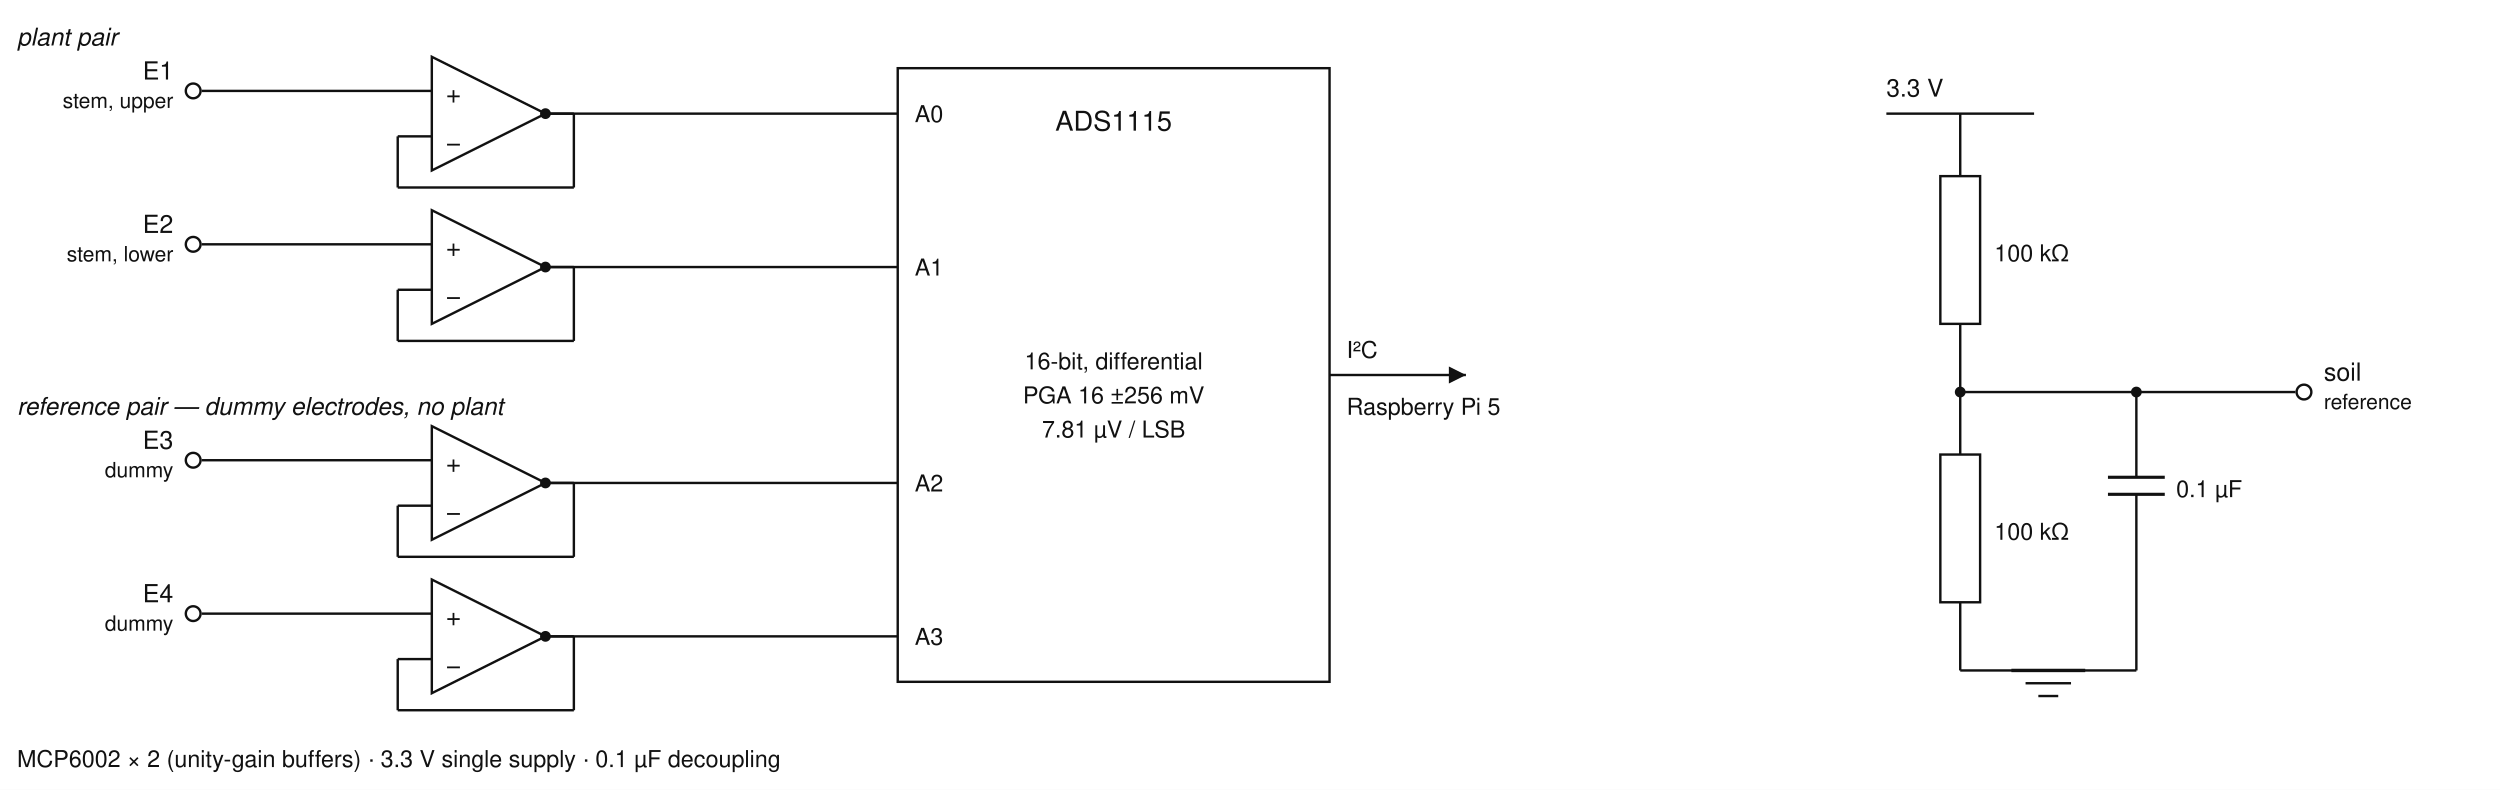
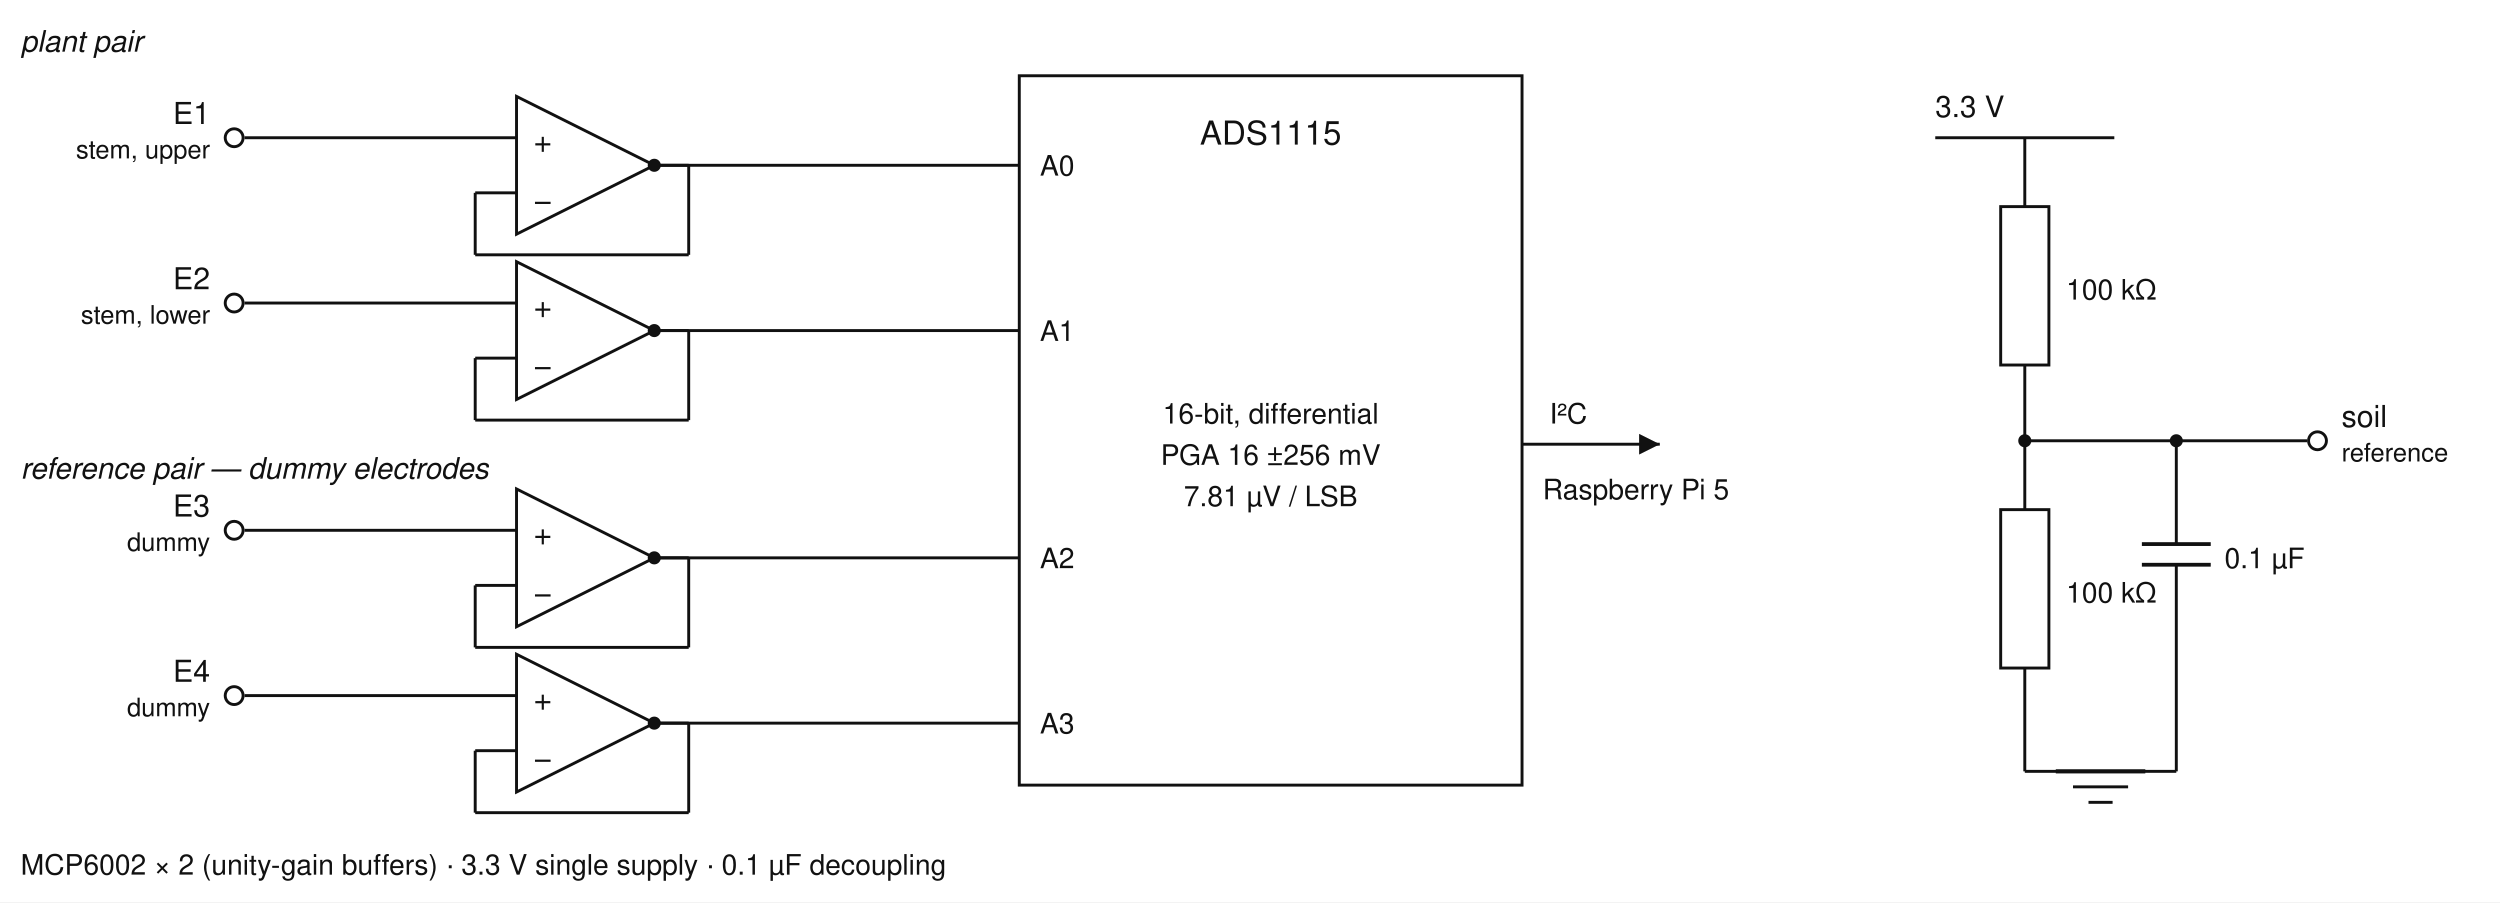
- <svg xmlns="http://www.w3.org/2000/svg" viewBox="0 0 880 278" role="img" aria-label="DC-coupled front end with reference channel">
-   <rect x="0" y="0" width="880" height="278" fill="#ffffff" />
+ <svg xmlns="http://www.w3.org/2000/svg" viewBox="0 0 726 262" role="img" aria-label="DC-coupled front end with reference channel">
+   <rect x="0" y="0" width="726" height="262" fill="#ffffff" />
  <g font-family="'Helvetica Neue',Helvetica,Arial,'Malgun Gothic',sans-serif" fill="#111111">
-     <circle cx="68.0" cy="32.0" r="2.6" fill="#fff" stroke="#111111" stroke-width="0.85" />
-     <line x1="71.0" y1="32.0" x2="152.0" y2="32.0" stroke="#111111" stroke-width="0.85" />
-     <path d="M152,20 L152,60 L192,40 Z" fill="none" stroke="#111111" stroke-width="0.85" />
-     <text x="157.0" y="36.0" font-size="9" fill="#111111" text-anchor="start">+</text>
-     <text x="157.0" y="53.0" font-size="9" fill="#111111" text-anchor="start">−</text>
-     <line x1="192.0" y1="40.0" x2="202.0" y2="40.0" stroke="#111111" stroke-width="0.85" />
-     <line x1="202.0" y1="40.0" x2="202.0" y2="66.0" stroke="#111111" stroke-width="0.85" />
-     <line x1="202.0" y1="66.0" x2="140.0" y2="66.0" stroke="#111111" stroke-width="0.85" />
-     <line x1="140.0" y1="66.0" x2="140.0" y2="48.0" stroke="#111111" stroke-width="0.85" />
-     <line x1="140.0" y1="48.0" x2="152.0" y2="48.0" stroke="#111111" stroke-width="0.85" />
-     <circle cx="192.0" cy="40.0" r="1.9" fill="#111111" />
-     <line x1="192.0" y1="40.0" x2="316.0" y2="40.0" stroke="#111111" stroke-width="0.85" />
-     <text x="61.0" y="28.0" font-size="8.8" fill="#111111" text-anchor="end">E1</text>
-     <text x="61.0" y="38.0" font-size="7.4" fill="#111111" text-anchor="end">stem, upper</text>
-     <circle cx="68.0" cy="86.0" r="2.6" fill="#fff" stroke="#111111" stroke-width="0.85" />
-     <line x1="71.0" y1="86.0" x2="152.0" y2="86.0" stroke="#111111" stroke-width="0.85" />
-     <path d="M152,74 L152,114 L192,94 Z" fill="none" stroke="#111111" stroke-width="0.85" />
-     <text x="157.0" y="90.0" font-size="9" fill="#111111" text-anchor="start">+</text>
-     <text x="157.0" y="107.0" font-size="9" fill="#111111" text-anchor="start">−</text>
-     <line x1="192.0" y1="94.0" x2="202.0" y2="94.0" stroke="#111111" stroke-width="0.85" />
-     <line x1="202.0" y1="94.0" x2="202.0" y2="120.0" stroke="#111111" stroke-width="0.85" />
-     <line x1="202.0" y1="120.0" x2="140.0" y2="120.0" stroke="#111111" stroke-width="0.85" />
-     <line x1="140.0" y1="120.0" x2="140.0" y2="102.0" stroke="#111111" stroke-width="0.85" />
-     <line x1="140.0" y1="102.0" x2="152.0" y2="102.0" stroke="#111111" stroke-width="0.85" />
-     <circle cx="192.0" cy="94.0" r="1.9" fill="#111111" />
-     <line x1="192.0" y1="94.0" x2="316.0" y2="94.0" stroke="#111111" stroke-width="0.85" />
-     <text x="61.0" y="82.0" font-size="8.8" fill="#111111" text-anchor="end">E2</text>
-     <text x="61.0" y="92.0" font-size="7.4" fill="#111111" text-anchor="end">stem, lower</text>
-     <circle cx="68.0" cy="162.0" r="2.6" fill="#fff" stroke="#111111" stroke-width="0.85" />
-     <line x1="71.0" y1="162.0" x2="152.0" y2="162.0" stroke="#111111" stroke-width="0.85" />
-     <path d="M152,150 L152,190 L192,170 Z" fill="none" stroke="#111111" stroke-width="0.85" />
-     <text x="157.0" y="166.0" font-size="9" fill="#111111" text-anchor="start">+</text>
-     <text x="157.0" y="183.0" font-size="9" fill="#111111" text-anchor="start">−</text>
-     <line x1="192.0" y1="170.0" x2="202.0" y2="170.0" stroke="#111111" stroke-width="0.85" />
-     <line x1="202.0" y1="170.0" x2="202.0" y2="196.0" stroke="#111111" stroke-width="0.85" />
-     <line x1="202.0" y1="196.0" x2="140.0" y2="196.0" stroke="#111111" stroke-width="0.85" />
-     <line x1="140.0" y1="196.0" x2="140.0" y2="178.0" stroke="#111111" stroke-width="0.85" />
-     <line x1="140.0" y1="178.0" x2="152.0" y2="178.0" stroke="#111111" stroke-width="0.85" />
-     <circle cx="192.0" cy="170.0" r="1.9" fill="#111111" />
-     <line x1="192.0" y1="170.0" x2="316.0" y2="170.0" stroke="#111111" stroke-width="0.85" />
-     <text x="61.0" y="158.0" font-size="8.8" fill="#111111" text-anchor="end">E3</text>
-     <text x="61.0" y="168.0" font-size="7.4" fill="#111111" text-anchor="end">dummy</text>
-     <circle cx="68.0" cy="216.0" r="2.6" fill="#fff" stroke="#111111" stroke-width="0.85" />
-     <line x1="71.0" y1="216.0" x2="152.0" y2="216.0" stroke="#111111" stroke-width="0.85" />
-     <path d="M152,204 L152,244 L192,224 Z" fill="none" stroke="#111111" stroke-width="0.85" />
-     <text x="157.0" y="220.0" font-size="9" fill="#111111" text-anchor="start">+</text>
-     <text x="157.0" y="237.0" font-size="9" fill="#111111" text-anchor="start">−</text>
-     <line x1="192.0" y1="224.0" x2="202.0" y2="224.0" stroke="#111111" stroke-width="0.85" />
-     <line x1="202.0" y1="224.0" x2="202.0" y2="250.0" stroke="#111111" stroke-width="0.85" />
-     <line x1="202.0" y1="250.0" x2="140.0" y2="250.0" stroke="#111111" stroke-width="0.85" />
-     <line x1="140.0" y1="250.0" x2="140.0" y2="232.0" stroke="#111111" stroke-width="0.85" />
-     <line x1="140.0" y1="232.0" x2="152.0" y2="232.0" stroke="#111111" stroke-width="0.85" />
-     <circle cx="192.0" cy="224.0" r="1.9" fill="#111111" />
-     <line x1="192.0" y1="224.0" x2="316.0" y2="224.0" stroke="#111111" stroke-width="0.85" />
-     <text x="61.0" y="212.0" font-size="8.8" fill="#111111" text-anchor="end">E4</text>
-     <text x="61.0" y="222.0" font-size="7.4" fill="#111111" text-anchor="end">dummy</text>
-     <text x="6.0" y="16.0" font-size="8.6" fill="#111111" text-anchor="start" font-style="italic">plant pair</text>
-     <text x="6.0" y="146.0" font-size="8.6" fill="#111111" text-anchor="start" font-style="italic">reference pair — dummy electrodes, no plant</text>
-     <rect x="316" y="24" width="152" height="216" fill="none" stroke="#111111" stroke-width="0.85" />
-     <text x="392.0" y="46.0" font-size="9.6" fill="#111111" text-anchor="middle">ADS1115</text>
-     <text x="322.0" y="43.0" font-size="8.2" fill="#111111" text-anchor="start">A0</text>
-     <text x="322.0" y="97.0" font-size="8.2" fill="#111111" text-anchor="start">A1</text>
-     <text x="322.0" y="173.0" font-size="8.2" fill="#111111" text-anchor="start">A2</text>
-     <text x="322.0" y="227.0" font-size="8.2" fill="#111111" text-anchor="start">A3</text>
-     <text x="392.0" y="130.0" font-size="8.2" fill="#111111" text-anchor="middle">16-bit, differential</text>
-     <text x="392.0" y="142.0" font-size="8.2" fill="#111111" text-anchor="middle">PGA 16   ±256 mV</text>
-     <text x="392.0" y="154.0" font-size="8.2" fill="#111111" text-anchor="middle">7.81 µV / LSB</text>
-     <line x1="468.0" y1="132.0" x2="516.0" y2="132.0" stroke="#111111" stroke-width="0.85" />
-     <path d="M510,129 L516,132 L510,135 Z" fill="#111111" />
-     <text x="474.0" y="126.0" font-size="8.2" fill="#111111" text-anchor="start">I²C</text>
-     <text x="474.0" y="146.0" font-size="8.2" fill="#111111" text-anchor="start">Raspberry Pi 5</text>
-     <line x1="664.0" y1="40.0" x2="716.0" y2="40.0" stroke="#111111" stroke-width="0.85" />
-     <text x="664.0" y="34.0" font-size="8.6" fill="#111111" text-anchor="start">3.3 V</text>
-     <line x1="690.0" y1="40.0" x2="690.0" y2="62.0" stroke="#111111" stroke-width="0.85" />
-     <rect x="683" y="62" width="14" height="52" fill="none" stroke="#111111" stroke-width="0.85" />
-     <text x="702.0" y="92.0" font-size="8.2" fill="#111111" text-anchor="start">100 kΩ</text>
-     <rect x="683" y="160" width="14" height="52" fill="none" stroke="#111111" stroke-width="0.85" />
-     <text x="702.0" y="190.0" font-size="8.2" fill="#111111" text-anchor="start">100 kΩ</text>
-     <line x1="690.0" y1="114.0" x2="690.0" y2="160.0" stroke="#111111" stroke-width="0.85" />
-     <line x1="690.0" y1="212.0" x2="690.0" y2="236.0" stroke="#111111" stroke-width="0.85" />
-     <circle cx="690.0" cy="138.0" r="1.9" fill="#111111" />
-     <line x1="690.0" y1="138.0" x2="808.0" y2="138.0" stroke="#111111" stroke-width="0.85" />
-     <circle cx="811.0" cy="138.0" r="2.6" fill="#fff" stroke="#111111" stroke-width="0.85" />
-     <text x="818.0" y="134.0" font-size="8.8" fill="#111111" text-anchor="start">soil</text>
-     <text x="818.0" y="144.0" font-size="7.4" fill="#111111" text-anchor="start">reference</text>
-     <circle cx="752.0" cy="138.0" r="1.9" fill="#111111" />
-     <line x1="752.0" y1="138.0" x2="752.0" y2="168.0" stroke="#111111" stroke-width="0.85" />
-     <line x1="742" y1="168" x2="762" y2="168" stroke="#111111" stroke-width="1.1" />
-     <line x1="742" y1="174" x2="762" y2="174" stroke="#111111" stroke-width="1.1" />
-     <text x="766.0" y="175.0" font-size="8.2" fill="#111111" text-anchor="start">0.1 µF</text>
-     <line x1="752.0" y1="174.0" x2="752.0" y2="236.0" stroke="#111111" stroke-width="0.85" />
-     <line x1="690.0" y1="236.0" x2="752.0" y2="236.0" stroke="#111111" stroke-width="0.85" />
-     <line x1="708.0" y1="236.0" x2="734.0" y2="236.0" stroke="#111111" stroke-width="1.2" />
-     <line x1="713.0" y1="240.5" x2="729.0" y2="240.5" stroke="#111111" stroke-width="0.85" />
-     <line x1="717.5" y1="245.0" x2="724.5" y2="245.0" stroke="#111111" stroke-width="0.85" />
-     <text x="6.0" y="270.0" font-size="8.2" fill="#111111" text-anchor="start">MCP6002 × 2 (unity-gain buffers) · 3.3 V single supply · 0.1 µF decoupling</text>
+     <circle cx="68.0" cy="40.0" r="2.6" fill="#fff" stroke="#111111" stroke-width="0.85" />
+     <line x1="71.0" y1="40.0" x2="150.0" y2="40.0" stroke="#111111" stroke-width="0.85" />
+     <path d="M150,28 L150,68 L190,48 Z" fill="none" stroke="#111111" stroke-width="0.85" />
+     <text x="155.0" y="44.0" font-size="9" fill="#111111" text-anchor="start">+</text>
+     <text x="155.0" y="61.0" font-size="9" fill="#111111" text-anchor="start">−</text>
+     <line x1="190.0" y1="48.0" x2="200.0" y2="48.0" stroke="#111111" stroke-width="0.85" />
+     <line x1="200.0" y1="48.0" x2="200.0" y2="74.0" stroke="#111111" stroke-width="0.85" />
+     <line x1="200.0" y1="74.0" x2="138.0" y2="74.0" stroke="#111111" stroke-width="0.85" />
+     <line x1="138.0" y1="74.0" x2="138.0" y2="56.0" stroke="#111111" stroke-width="0.85" />
+     <line x1="138.0" y1="56.0" x2="150.0" y2="56.0" stroke="#111111" stroke-width="0.85" />
+     <circle cx="190.0" cy="48.0" r="1.9" fill="#111111" />
+     <line x1="190.0" y1="48.0" x2="296.0" y2="48.0" stroke="#111111" stroke-width="0.85" />
+     <text x="61.0" y="36.0" font-size="8.8" fill="#111111" text-anchor="end">E1</text>
+     <text x="61.0" y="46.0" font-size="7.4" fill="#111111" text-anchor="end">stem, upper</text>
+     <circle cx="68.0" cy="88.0" r="2.6" fill="#fff" stroke="#111111" stroke-width="0.85" />
+     <line x1="71.0" y1="88.0" x2="150.0" y2="88.0" stroke="#111111" stroke-width="0.85" />
+     <path d="M150,76 L150,116 L190,96 Z" fill="none" stroke="#111111" stroke-width="0.85" />
+     <text x="155.0" y="92.0" font-size="9" fill="#111111" text-anchor="start">+</text>
+     <text x="155.0" y="109.0" font-size="9" fill="#111111" text-anchor="start">−</text>
+     <line x1="190.0" y1="96.0" x2="200.0" y2="96.0" stroke="#111111" stroke-width="0.85" />
+     <line x1="200.0" y1="96.0" x2="200.0" y2="122.0" stroke="#111111" stroke-width="0.85" />
+     <line x1="200.0" y1="122.0" x2="138.0" y2="122.0" stroke="#111111" stroke-width="0.85" />
+     <line x1="138.0" y1="122.0" x2="138.0" y2="104.0" stroke="#111111" stroke-width="0.85" />
+     <line x1="138.0" y1="104.0" x2="150.0" y2="104.0" stroke="#111111" stroke-width="0.85" />
+     <circle cx="190.0" cy="96.0" r="1.9" fill="#111111" />
+     <line x1="190.0" y1="96.0" x2="296.0" y2="96.0" stroke="#111111" stroke-width="0.85" />
+     <text x="61.0" y="84.0" font-size="8.8" fill="#111111" text-anchor="end">E2</text>
+     <text x="61.0" y="94.0" font-size="7.4" fill="#111111" text-anchor="end">stem, lower</text>
+     <circle cx="68.0" cy="154.0" r="2.6" fill="#fff" stroke="#111111" stroke-width="0.85" />
+     <line x1="71.0" y1="154.0" x2="150.0" y2="154.0" stroke="#111111" stroke-width="0.85" />
+     <path d="M150,142 L150,182 L190,162 Z" fill="none" stroke="#111111" stroke-width="0.85" />
+     <text x="155.0" y="158.0" font-size="9" fill="#111111" text-anchor="start">+</text>
+     <text x="155.0" y="175.0" font-size="9" fill="#111111" text-anchor="start">−</text>
+     <line x1="190.0" y1="162.0" x2="200.0" y2="162.0" stroke="#111111" stroke-width="0.85" />
+     <line x1="200.0" y1="162.0" x2="200.0" y2="188.0" stroke="#111111" stroke-width="0.85" />
+     <line x1="200.0" y1="188.0" x2="138.0" y2="188.0" stroke="#111111" stroke-width="0.85" />
+     <line x1="138.0" y1="188.0" x2="138.0" y2="170.0" stroke="#111111" stroke-width="0.85" />
+     <line x1="138.0" y1="170.0" x2="150.0" y2="170.0" stroke="#111111" stroke-width="0.85" />
+     <circle cx="190.0" cy="162.0" r="1.9" fill="#111111" />
+     <line x1="190.0" y1="162.0" x2="296.0" y2="162.0" stroke="#111111" stroke-width="0.85" />
+     <text x="61.0" y="150.0" font-size="8.8" fill="#111111" text-anchor="end">E3</text>
+     <text x="61.0" y="160.0" font-size="7.4" fill="#111111" text-anchor="end">dummy</text>
+     <circle cx="68.0" cy="202.0" r="2.6" fill="#fff" stroke="#111111" stroke-width="0.85" />
+     <line x1="71.0" y1="202.0" x2="150.0" y2="202.0" stroke="#111111" stroke-width="0.85" />
+     <path d="M150,190 L150,230 L190,210 Z" fill="none" stroke="#111111" stroke-width="0.85" />
+     <text x="155.0" y="206.0" font-size="9" fill="#111111" text-anchor="start">+</text>
+     <text x="155.0" y="223.0" font-size="9" fill="#111111" text-anchor="start">−</text>
+     <line x1="190.0" y1="210.0" x2="200.0" y2="210.0" stroke="#111111" stroke-width="0.85" />
+     <line x1="200.0" y1="210.0" x2="200.0" y2="236.0" stroke="#111111" stroke-width="0.85" />
+     <line x1="200.0" y1="236.0" x2="138.0" y2="236.0" stroke="#111111" stroke-width="0.85" />
+     <line x1="138.0" y1="236.0" x2="138.0" y2="218.0" stroke="#111111" stroke-width="0.85" />
+     <line x1="138.0" y1="218.0" x2="150.0" y2="218.0" stroke="#111111" stroke-width="0.85" />
+     <circle cx="190.0" cy="210.0" r="1.9" fill="#111111" />
+     <line x1="190.0" y1="210.0" x2="296.0" y2="210.0" stroke="#111111" stroke-width="0.85" />
+     <text x="61.0" y="198.0" font-size="8.8" fill="#111111" text-anchor="end">E4</text>
+     <text x="61.0" y="208.0" font-size="7.4" fill="#111111" text-anchor="end">dummy</text>
+     <text x="6.0" y="15.0" font-size="8.6" fill="#111111" text-anchor="start" font-style="italic">plant pair</text>
+     <text x="6.0" y="139.0" font-size="8.6" fill="#111111" text-anchor="start" font-style="italic">reference pair — dummy electrodes</text>
+     <rect x="296" y="22" width="146" height="206" fill="none" stroke="#111111" stroke-width="0.85" />
+     <text x="369.0" y="42.0" font-size="9.6" fill="#111111" text-anchor="middle">ADS1115</text>
+     <text x="302.0" y="51.0" font-size="8.2" fill="#111111" text-anchor="start">A0</text>
+     <text x="302.0" y="99.0" font-size="8.2" fill="#111111" text-anchor="start">A1</text>
+     <text x="302.0" y="165.0" font-size="8.2" fill="#111111" text-anchor="start">A2</text>
+     <text x="302.0" y="213.0" font-size="8.2" fill="#111111" text-anchor="start">A3</text>
+     <text x="369.0" y="123.0" font-size="8.2" fill="#111111" text-anchor="middle">16-bit, differential</text>
+     <text x="369.0" y="135.0" font-size="8.2" fill="#111111" text-anchor="middle">PGA 16   ±256 mV</text>
+     <text x="369.0" y="147.0" font-size="8.2" fill="#111111" text-anchor="middle">7.81 µV / LSB</text>
+     <line x1="442.0" y1="129.0" x2="482.0" y2="129.0" stroke="#111111" stroke-width="0.85" />
+     <path d="M476,126 L482,129 L476,132 Z" fill="#111111" />
+     <text x="450.0" y="123.0" font-size="8.2" fill="#111111" text-anchor="start">I²C</text>
+     <text x="448.0" y="145.0" font-size="8.2" fill="#111111" text-anchor="start">Raspberry Pi 5</text>
+     <line x1="562.0" y1="40.0" x2="614.0" y2="40.0" stroke="#111111" stroke-width="0.85" />
+     <text x="562.0" y="34.0" font-size="8.6" fill="#111111" text-anchor="start">3.3 V</text>
+     <line x1="588.0" y1="40.0" x2="588.0" y2="60.0" stroke="#111111" stroke-width="0.85" />
+     <rect x="581" y="60" width="14" height="46" fill="none" stroke="#111111" stroke-width="0.85" />
+     <text x="600.0" y="87.0" font-size="8.2" fill="#111111" text-anchor="start">100 kΩ</text>
+     <rect x="581" y="148" width="14" height="46" fill="none" stroke="#111111" stroke-width="0.85" />
+     <text x="600.0" y="175.0" font-size="8.2" fill="#111111" text-anchor="start">100 kΩ</text>
+     <line x1="588.0" y1="106.0" x2="588.0" y2="148.0" stroke="#111111" stroke-width="0.85" />
+     <line x1="588.0" y1="194.0" x2="588.0" y2="224.0" stroke="#111111" stroke-width="0.85" />
+     <circle cx="588.0" cy="128.0" r="1.9" fill="#111111" />
+     <line x1="588.0" y1="128.0" x2="670.0" y2="128.0" stroke="#111111" stroke-width="0.85" />
+     <circle cx="673.0" cy="128.0" r="2.6" fill="#fff" stroke="#111111" stroke-width="0.85" />
+     <text x="680.0" y="124.0" font-size="8.8" fill="#111111" text-anchor="start">soil</text>
+     <text x="680.0" y="134.0" font-size="7.4" fill="#111111" text-anchor="start">reference</text>
+     <circle cx="632.0" cy="128.0" r="1.9" fill="#111111" />
+     <line x1="632.0" y1="128.0" x2="632.0" y2="158.0" stroke="#111111" stroke-width="0.85" />
+     <line x1="622" y1="158" x2="642" y2="158" stroke="#111111" stroke-width="1.1" />
+     <line x1="622" y1="164" x2="642" y2="164" stroke="#111111" stroke-width="1.1" />
+     <text x="646.0" y="165.0" font-size="8.2" fill="#111111" text-anchor="start">0.1 µF</text>
+     <line x1="632.0" y1="164.0" x2="632.0" y2="224.0" stroke="#111111" stroke-width="0.85" />
+     <line x1="588.0" y1="224.0" x2="632.0" y2="224.0" stroke="#111111" stroke-width="0.85" />
+     <line x1="597.0" y1="224.0" x2="623.0" y2="224.0" stroke="#111111" stroke-width="1.2" />
+     <line x1="602.0" y1="228.5" x2="618.0" y2="228.5" stroke="#111111" stroke-width="0.85" />
+     <line x1="606.5" y1="233.0" x2="613.5" y2="233.0" stroke="#111111" stroke-width="0.85" />
+     <text x="6.0" y="254.0" font-size="8.2" fill="#111111" text-anchor="start">MCP6002 × 2 (unity-gain buffers) · 3.3 V single supply · 0.1 µF decoupling</text>
  </g>
</svg>
